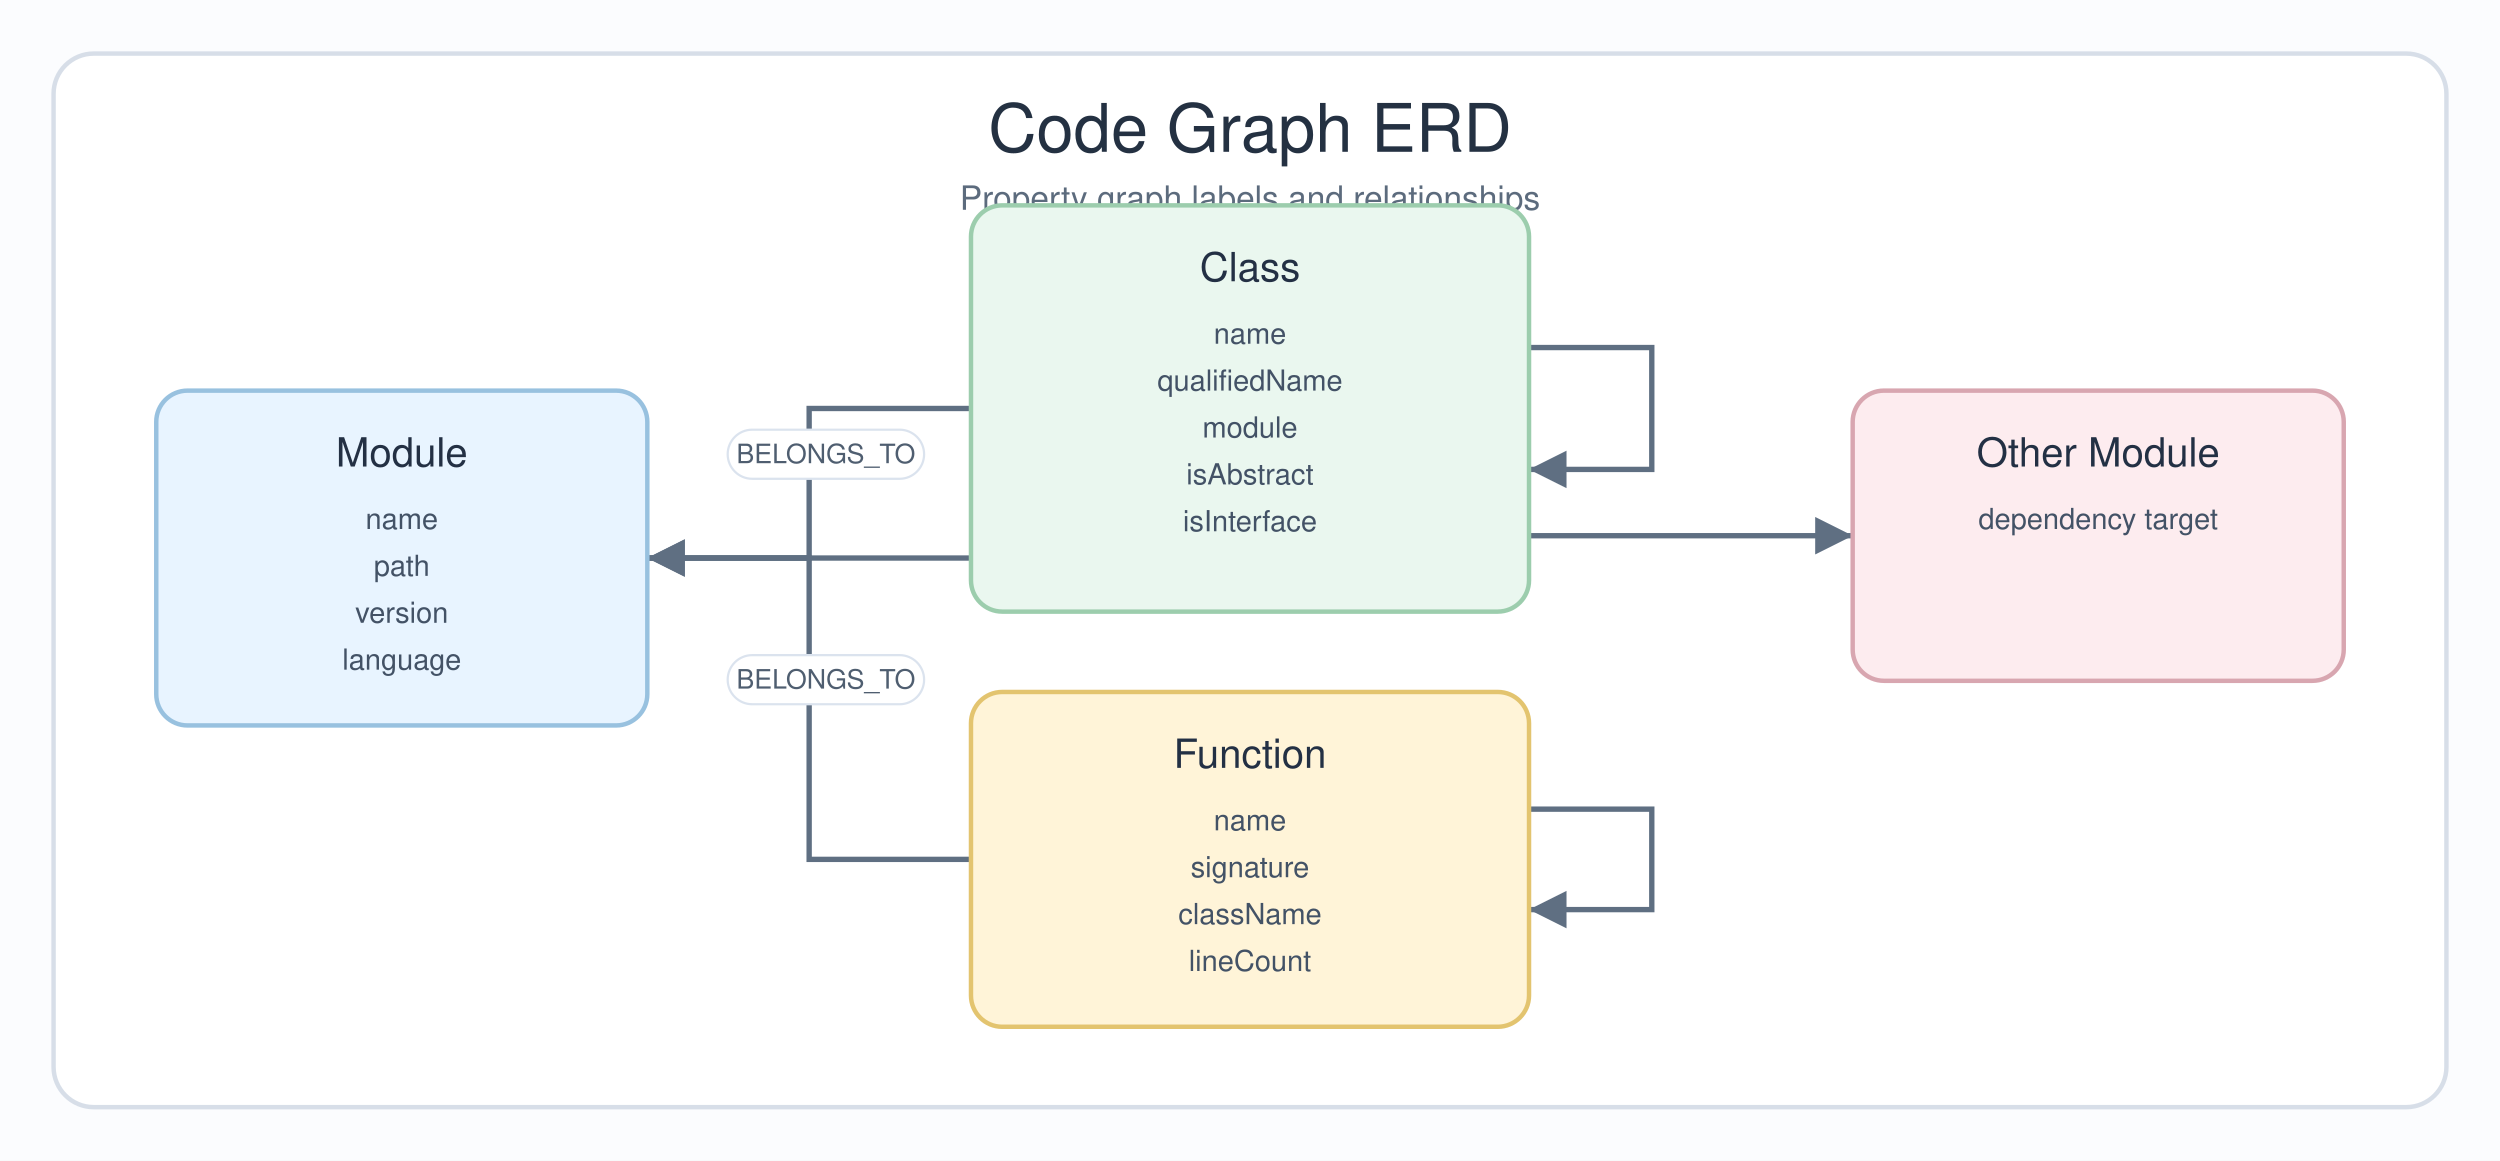
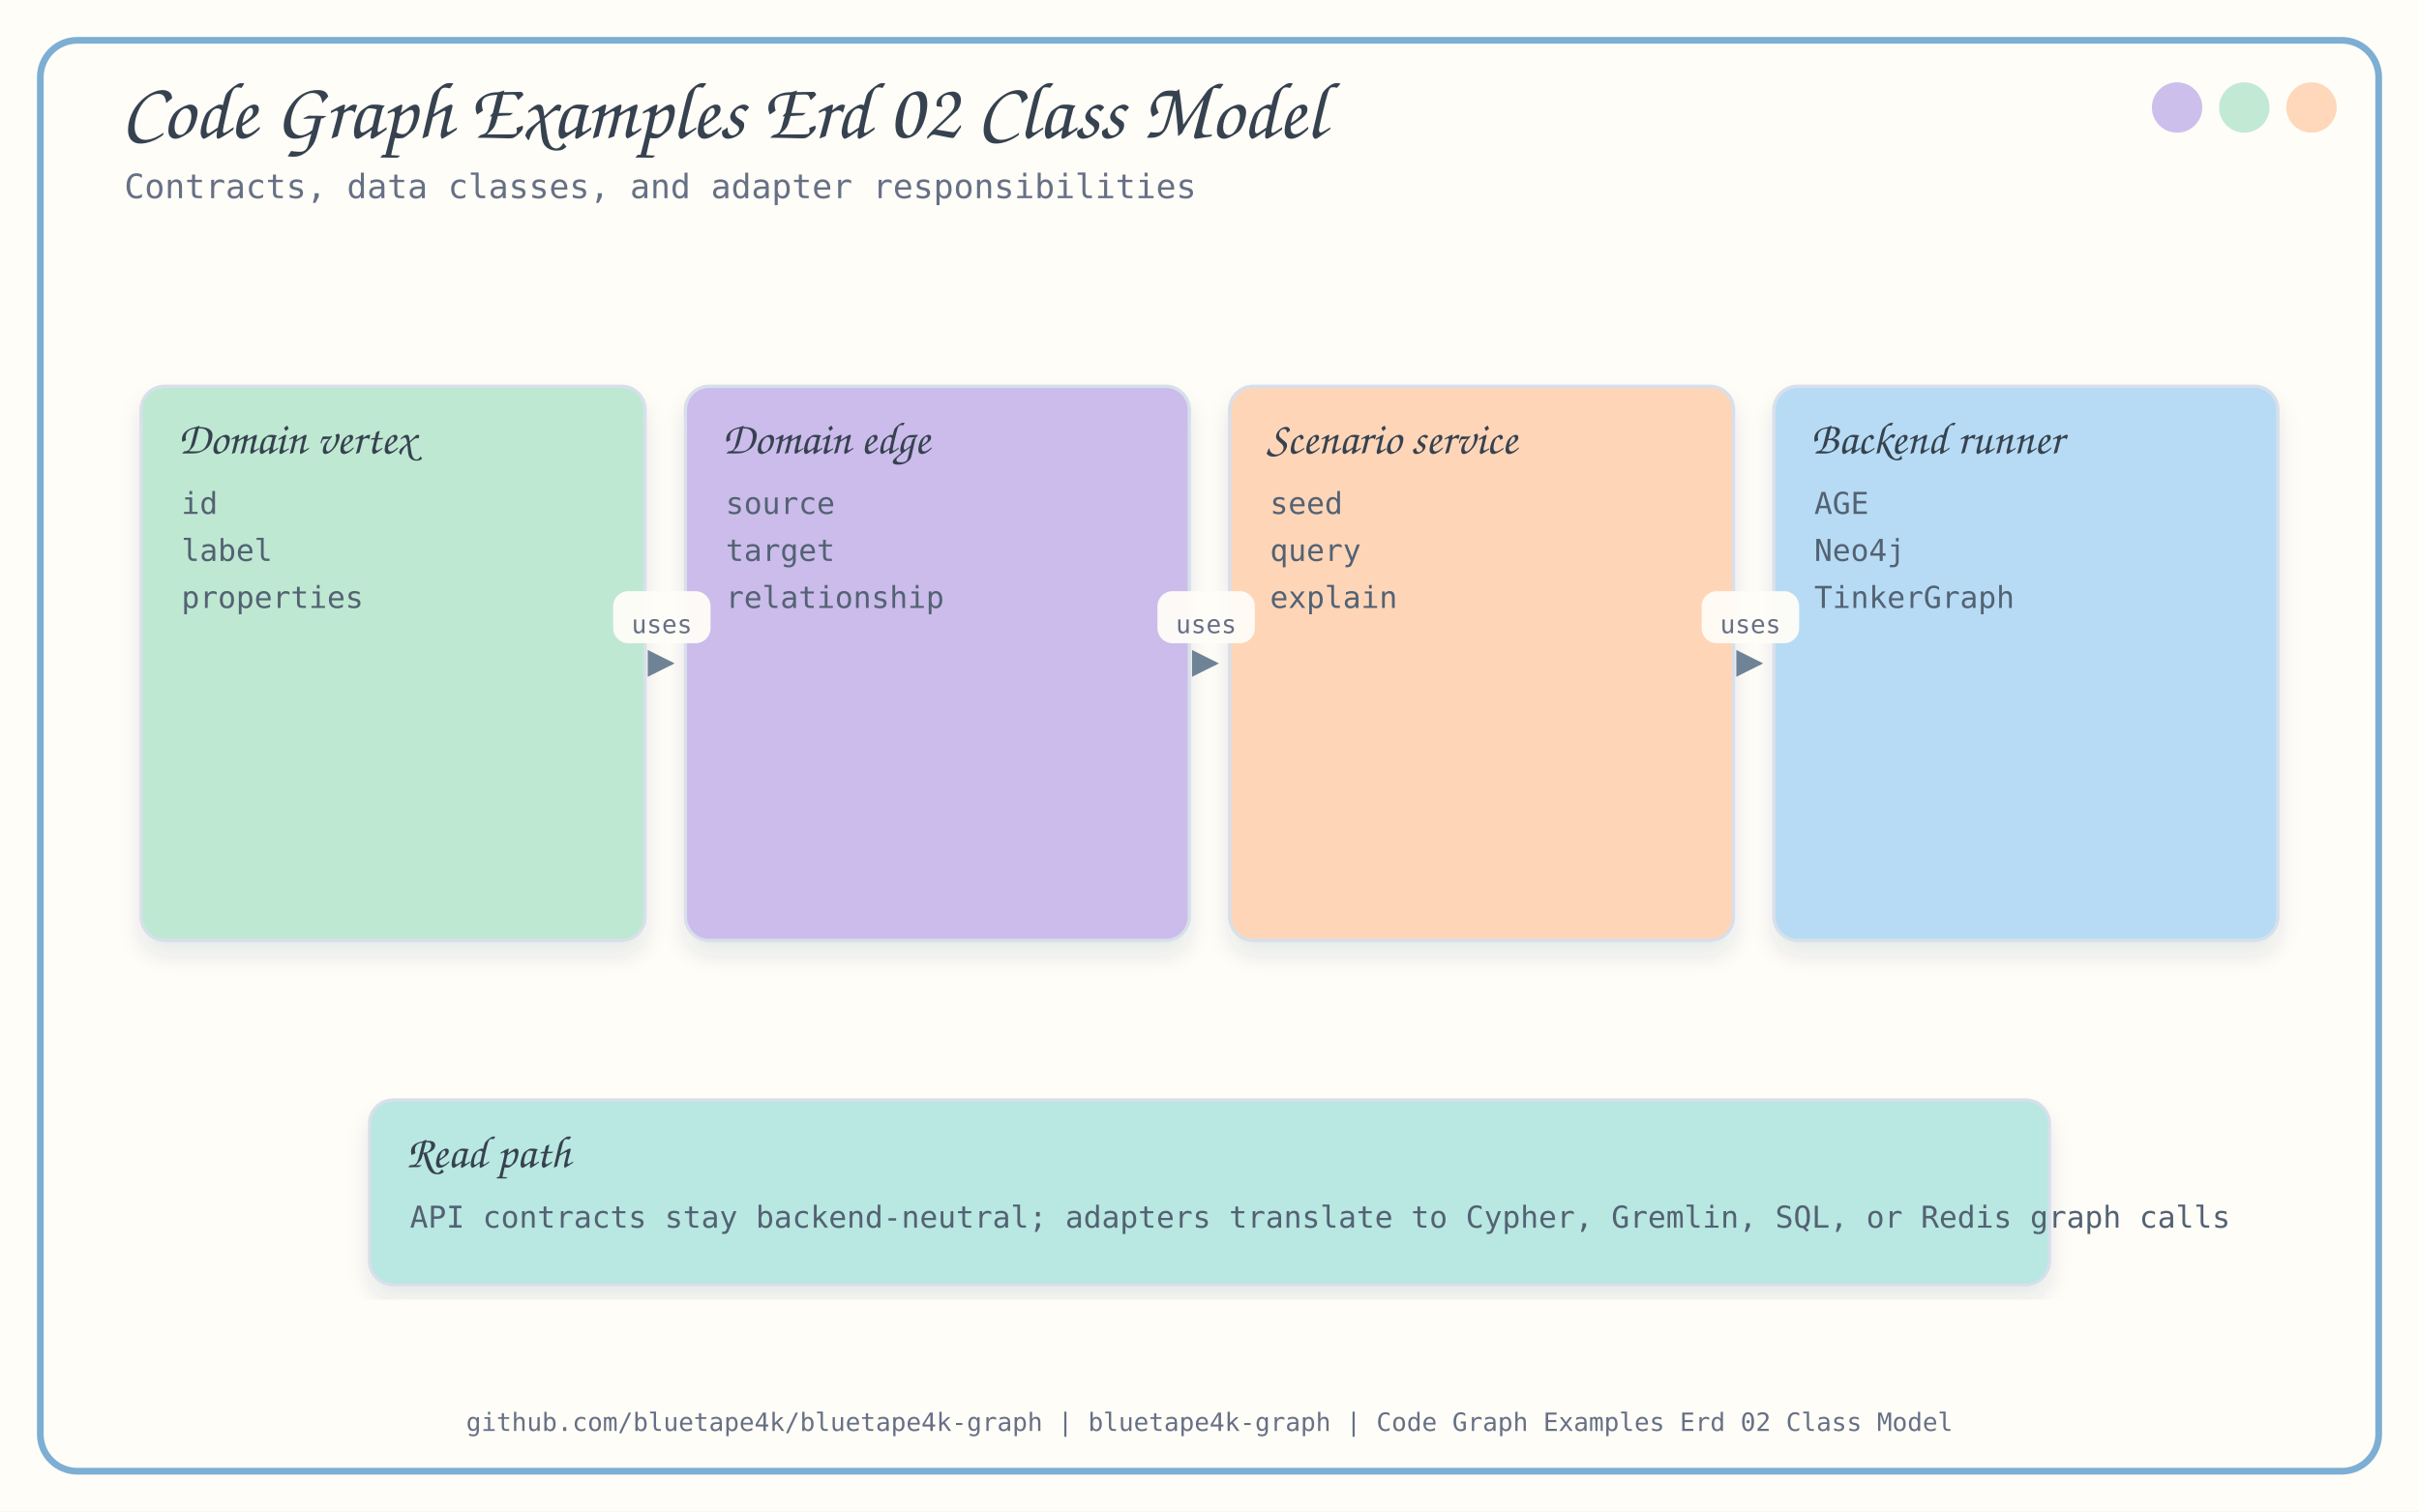
- <svg xmlns="http://www.w3.org/2000/svg" width="1120" height="520" viewBox="0 0 1120 520" role="img" aria-labelledby="title desc">
+ <svg xmlns="http://www.w3.org/2000/svg" width="1440" height="900" viewBox="0 0 1440 900">
  <defs>
-     <marker id="arrow" markerWidth="9" markerHeight="9" refX="8" refY="4.5" orient="auto" markerUnits="strokeWidth">
-       <path d="M1,1 L8,4.5 L1,8 Z" fill="#5f6f82" />
+     <filter id="softShadow" x="-8%" y="-8%" width="116%" height="116%">
+       <feDropShadow dx="0" dy="8" stdDeviation="6" flood-color="#26384A" flood-opacity="0.10" />
+     </filter>
+     <marker id="arrow" viewBox="0 0 10 10" refX="9" refY="5" markerWidth="8" markerHeight="8" orient="auto-start-reverse">
+       <path d="M 0 0 L 10 5 L 0 10 z" fill="#6F8396" />
    </marker>
-     <style>
-       .canvas { fill: #fbfcfe; }
-       .frame { fill: #ffffff; stroke: #d7dee8; stroke-width: 2; }
-       .title { font-family: "Architects Daughter", "Comic Sans MS", "Helvetica", sans-serif; font-size: 30px; fill: #243142; }
-       .subtitle { font-family: "Comic Mono", "Comic Sans MS", "Helvetica", sans-serif; font-size: 15px; fill: #5c6b7d; }
-       .box-title { font-family: "Architects Daughter", "Comic Sans MS", "Helvetica", sans-serif; font-size: 18px; fill: #233044; }
-       .box-text { font-family: "Comic Mono", "Comic Sans MS", "Helvetica", sans-serif; font-size: 13px; fill: #435266; }
-       .label { font-family: "Comic Mono", "Comic Sans MS", "Helvetica", sans-serif; font-size: 12px; fill: #4f5e70; }
-       .edge { fill: none; stroke: #5f6f82; stroke-width: 2.4; marker-end: url(#arrow); }
-       .pill { fill: #ffffff; stroke: #dbe3ee; stroke-width: 1; }
+   </defs>
+   <style>
+       .title { font-family: 'Architects Daughter', cursive; font-size: 48px; fill: #36424F; }
+       .subtitle { font-family: 'Comic Mono', monospace; font-size: 20px; fill: #667085; }
+       .label { font-family: 'Architects Daughter', cursive; font-size: 27px; fill: #36424F; }
+       .small { font-family: 'Comic Mono', monospace; font-size: 18px; fill: #536273; }
+       .tiny { font-family: 'Comic Mono', monospace; font-size: 15px; fill: #667085; }
+       .card { stroke: #D7E0EA; stroke-width: 2; filter: url(#softShadow); }
+       .line { stroke: #6F8396; stroke-width: 3; fill: none; marker-end: url(#arrow); }
+       .thin { stroke: #A5B5C4; stroke-width: 2; fill: none; marker-end: url(#arrow); }
+       .dash { stroke: #A5B5C4; stroke-width: 2; stroke-dasharray: 8 8; fill: none; marker-end: url(#arrow); }
    </style>
-   </defs>
-   <rect class="canvas" width="1120" height="520" />
-   <rect class="frame" x="24" y="24" width="1072" height="472" rx="18" />
-   <text class="title" x="560" y="68" text-anchor="middle">Code Graph ERD</text>
-   <text class="subtitle" x="560" y="94" text-anchor="middle">Property graph labels and relationships</text>
-   <path class="edge" d="M 435 183 H 362.5 V 250 H 290" />
-   <rect class="pill" x="326" y="192.5" width="88" height="22" rx="11" />
-   <text class="label" x="370" y="207.5" text-anchor="middle">BELONGS_TO</text>
-   <path class="edge" d="M 435 385 H 362.5 V 250 H 290" />
-   <rect class="pill" x="326" y="293.5" width="88" height="22" rx="11" />
-   <text class="label" x="370" y="308.5" text-anchor="middle">BELONGS_TO</text>
-   <path class="edge" d="M 290 250 H 560 V 240 H 830" />
-   <rect class="pill" x="516" y="221" width="88" height="22" rx="11" />
-   <text class="label" x="560" y="236" text-anchor="middle">DEPENDS_ON</text>
-   <path class="edge" d="M 685 155.7 H 740 V 210.3 H 685" />
-   <rect class="pill" x="491.5" y="159" width="137" height="22" rx="11" />
-   <text class="label" x="560" y="174" text-anchor="middle">IMPORTS / EXTENDS</text>
-   <path class="edge" d="M 685 362.5 H 740 V 407.5 H 685" />
-   <rect class="pill" x="533.5" y="361" width="53" height="22" rx="11" />
-   <text class="label" x="560" y="376" text-anchor="middle">CALLS</text>
-   <g>
-     <rect x="70" y="175" width="220" height="150" rx="14" fill="#e8f4ff" stroke="#98c1df" stroke-width="2" />
-     <text class="box-title" x="180" y="209" text-anchor="middle">Module</text>
-     <text class="box-text" x="180" y="237" text-anchor="middle">name</text>
-     <text class="box-text" x="180" y="258" text-anchor="middle">path</text>
-     <text class="box-text" x="180" y="279" text-anchor="middle">version</text>
-     <text class="box-text" x="180" y="300" text-anchor="middle">language</text>
-   </g>
-   <g>
-     <rect x="435" y="92" width="250" height="182" rx="14" fill="#eaf7ef" stroke="#9ccdad" stroke-width="2" />
-     <text class="box-title" x="560" y="126" text-anchor="middle">Class</text>
-     <text class="box-text" x="560" y="154" text-anchor="middle">name</text>
-     <text class="box-text" x="560" y="175" text-anchor="middle">qualifiedName</text>
-     <text class="box-text" x="560" y="196" text-anchor="middle">module</text>
-     <text class="box-text" x="560" y="217" text-anchor="middle">isAbstract</text>
-     <text class="box-text" x="560" y="238" text-anchor="middle">isInterface</text>
-   </g>
-   <g>
-     <rect x="435" y="310" width="250" height="150" rx="14" fill="#fff4d8" stroke="#e3c46f" stroke-width="2" />
-     <text class="box-title" x="560" y="344" text-anchor="middle">Function</text>
-     <text class="box-text" x="560" y="372" text-anchor="middle">name</text>
-     <text class="box-text" x="560" y="393" text-anchor="middle">signature</text>
-     <text class="box-text" x="560" y="414" text-anchor="middle">className</text>
-     <text class="box-text" x="560" y="435" text-anchor="middle">lineCount</text>
-   </g>
-   <g>
-     <rect x="830" y="175" width="220" height="130" rx="14" fill="#fdecef" stroke="#d8a6b0" stroke-width="2" />
-     <text class="box-title" x="940" y="209" text-anchor="middle">Other Module</text>
-     <text class="box-text" x="940" y="237" text-anchor="middle">dependency target</text>
-   </g>
+   <rect x="0" y="0" width="1440" height="900" fill="#FFFDF8" />
+   <rect x="24" y="24" width="1392" height="852" rx="22" fill="none" stroke="#7DAED3" stroke-width="4" />
+   <circle cx="1376" cy="64" r="15" fill="#FFD5B8" opacity="0.95" />
+   <circle cx="1336" cy="64" r="15" fill="#BFE8D2" opacity="0.95" />
+   <circle cx="1296" cy="64" r="15" fill="#CBBCEB" opacity="0.95" />
+   <text x="72" y="82" class="title">Code Graph Examples Erd 02 Class Model</text>
+   <text x="74" y="118" class="subtitle">Contracts, data classes, and adapter responsibilities</text>
+   <text x="720.0" y="852" text-anchor="middle" class="tiny">github.com/bluetape4k/bluetape4k-graph | bluetape4k-graph | Code Graph Examples Erd 02 Class Model</text>
+   <rect x="84.0" y="230" width="300" height="330" rx="14" fill="#BFE8D2" class="card" />
+   <text x="106.0" y="270" class="label">Domain vertex</text>
+   <text x="108.0" y="306" class="small">id</text>
+   <text x="108.0" y="334" class="small">label</text>
+   <text x="108.0" y="362" class="small">properties</text>
+   <rect x="408.0" y="230" width="300" height="330" rx="14" fill="#CBBCEB" class="card" />
+   <text x="430.0" y="270" class="label">Domain edge</text>
+   <text x="432.0" y="306" class="small">source</text>
+   <text x="432.0" y="334" class="small">target</text>
+   <text x="432.0" y="362" class="small">relationship</text>
+   <path d="M 388.0 395 C 394.0 395, 394.0 395, 400.0 395" class="thin" />
+   <rect x="365.0" y="352.0" width="58" height="31" rx="9" fill="#FFFDF8" opacity="0.94" />
+   <text x="394.0" y="377.0" text-anchor="middle" class="tiny">uses</text>
+   <rect x="732.0" y="230" width="300" height="330" rx="14" fill="#FFD5B8" class="card" />
+   <text x="754.0" y="270" class="label">Scenario service</text>
+   <text x="756.0" y="306" class="small">seed</text>
+   <text x="756.0" y="334" class="small">query</text>
+   <text x="756.0" y="362" class="small">explain</text>
+   <path d="M 712.0 395 C 718.0 395, 718.0 395, 724.0 395" class="thin" />
+   <rect x="689.0" y="352.0" width="58" height="31" rx="9" fill="#FFFDF8" opacity="0.94" />
+   <text x="718.0" y="377.0" text-anchor="middle" class="tiny">uses</text>
+   <rect x="1056.0" y="230" width="300" height="330" rx="14" fill="#B7DBF4" class="card" />
+   <text x="1078.0" y="270" class="label">Backend runner</text>
+   <text x="1080.0" y="306" class="small">AGE</text>
+   <text x="1080.0" y="334" class="small">Neo4j</text>
+   <text x="1080.0" y="362" class="small">TinkerGraph</text>
+   <path d="M 1036.0 395 C 1042.0 395, 1042.0 395, 1048.0 395" class="thin" />
+   <rect x="1013.0" y="352.0" width="58" height="31" rx="9" fill="#FFFDF8" opacity="0.94" />
+   <text x="1042.0" y="377.0" text-anchor="middle" class="tiny">uses</text>
+   <rect x="220" y="655" width="1000" height="110" rx="14" fill="#B9E7E2" class="card" />
+   <text x="242" y="695" class="label">Read path</text>
+   <text x="244" y="731" class="small">API contracts stay backend-neutral; adapters translate to Cypher, Gremlin, SQL, or Redis graph calls</text>
</svg>
